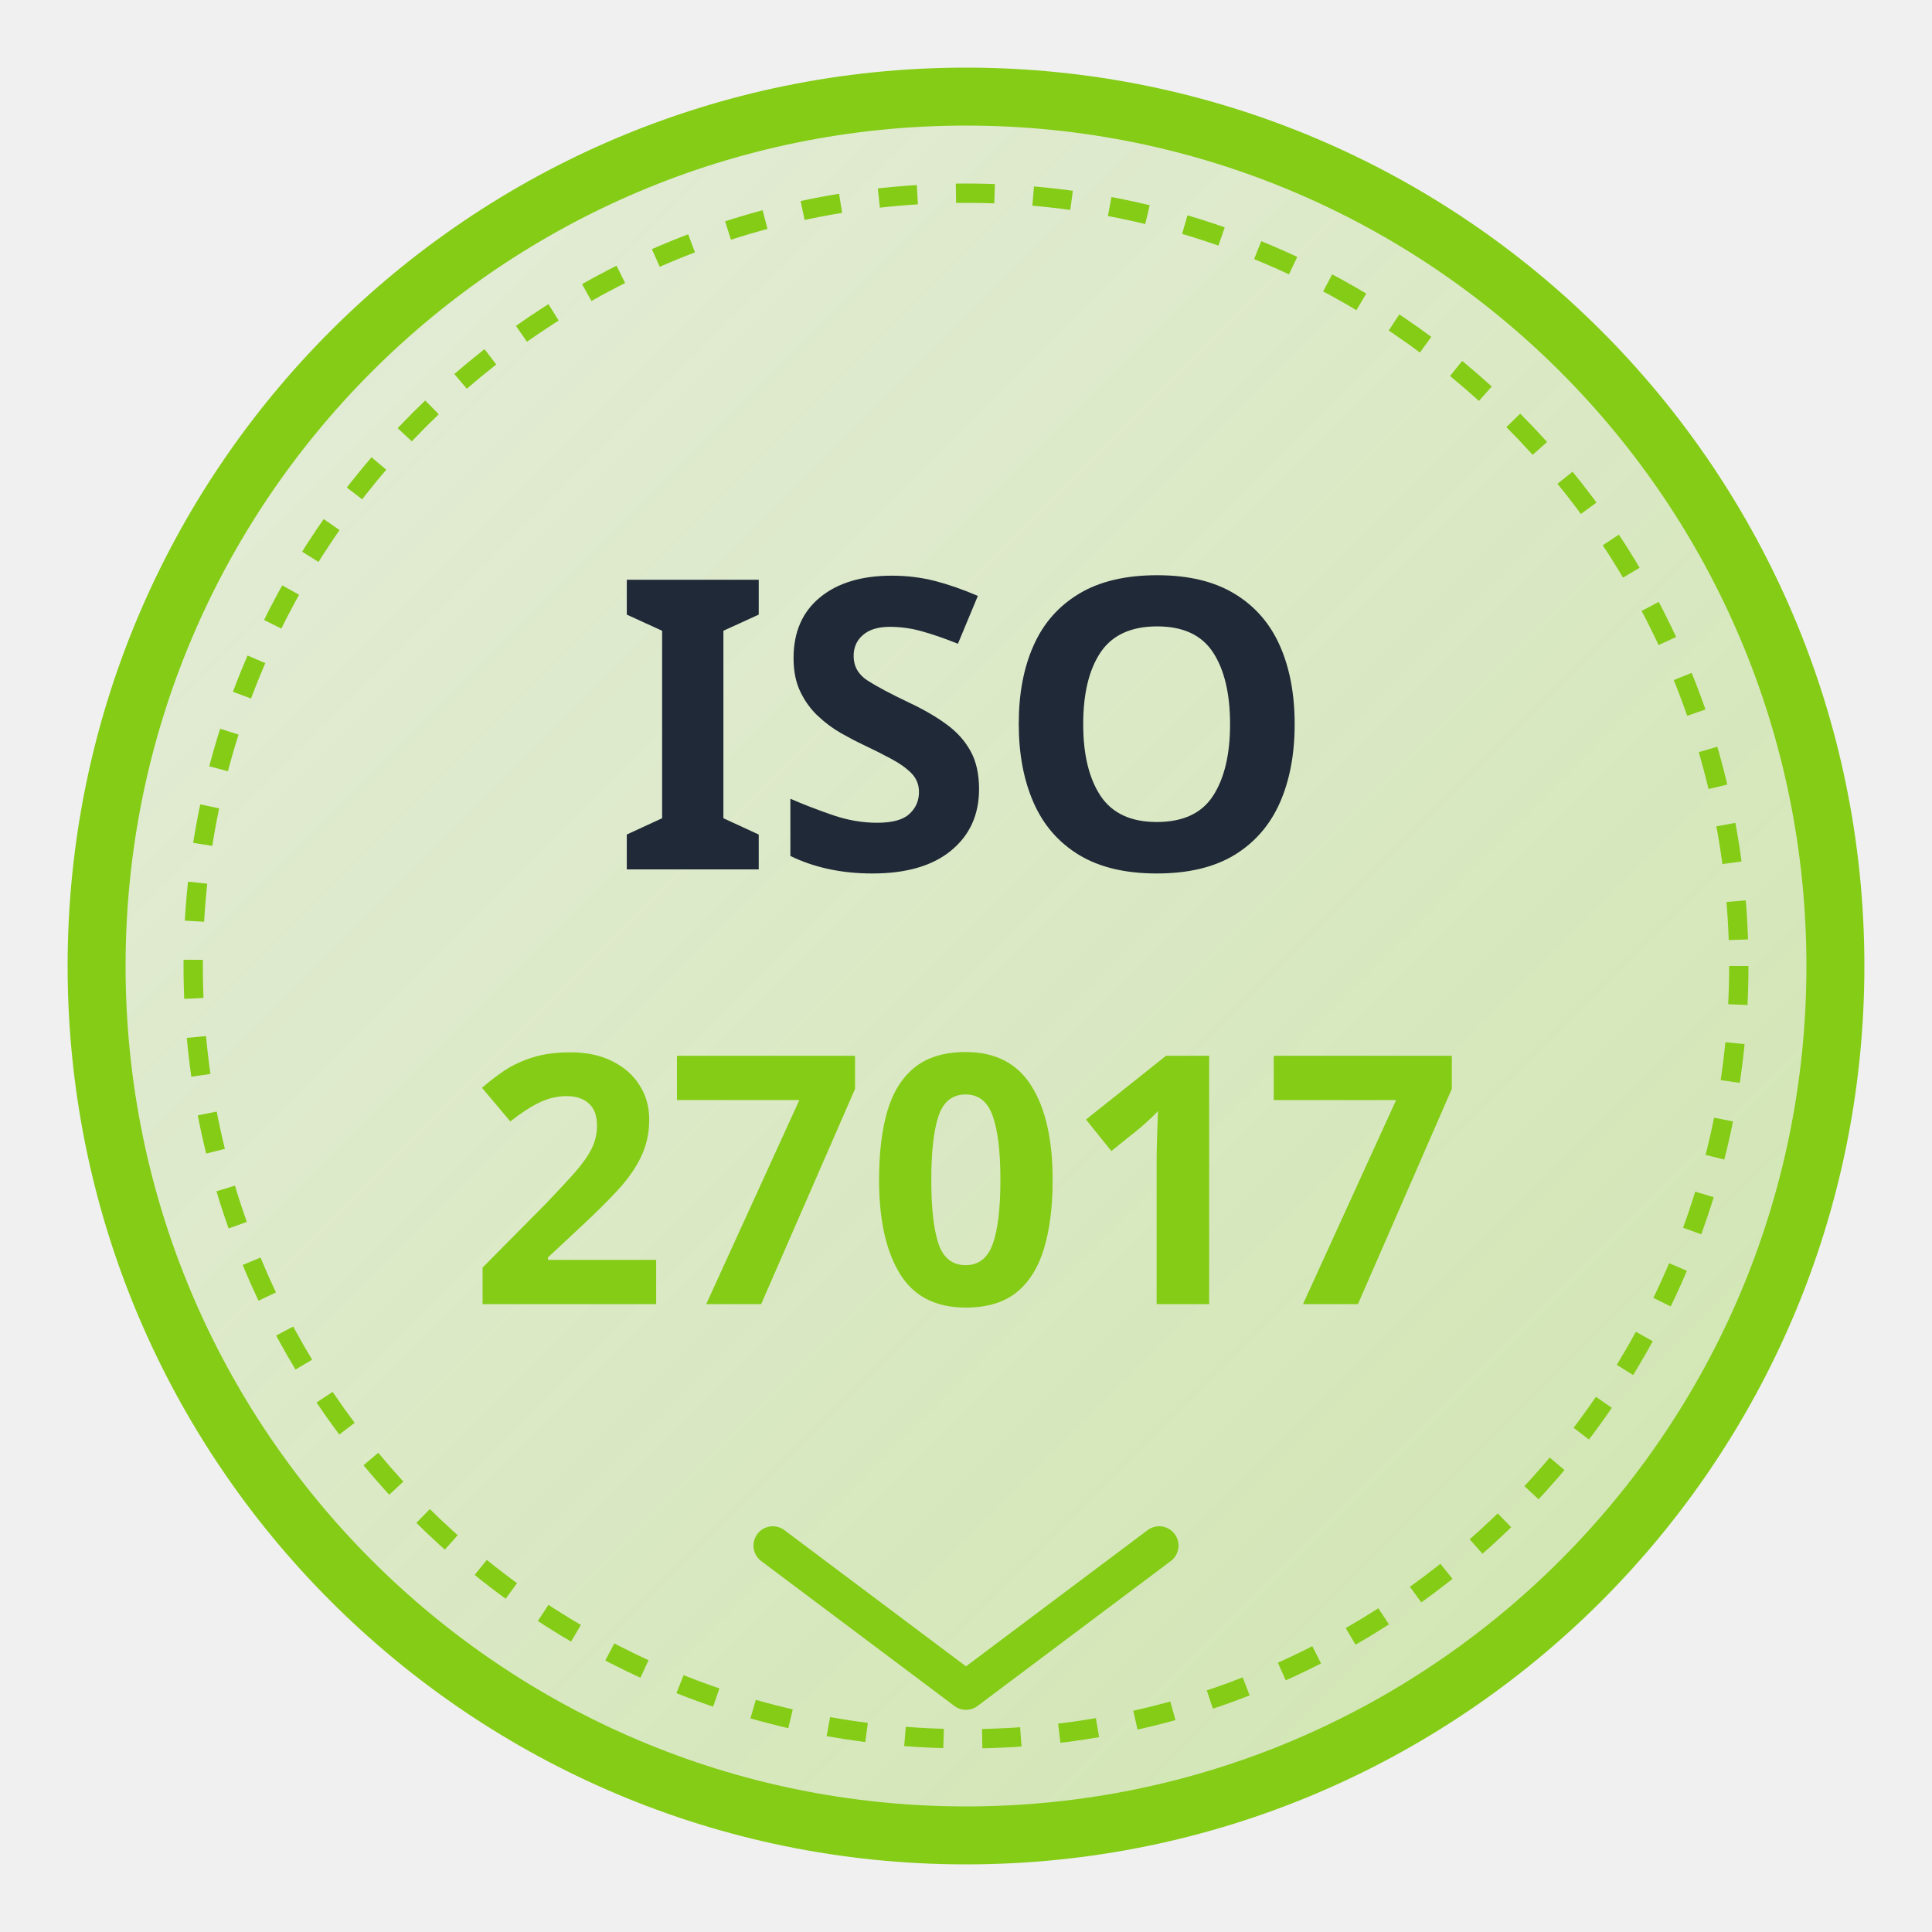
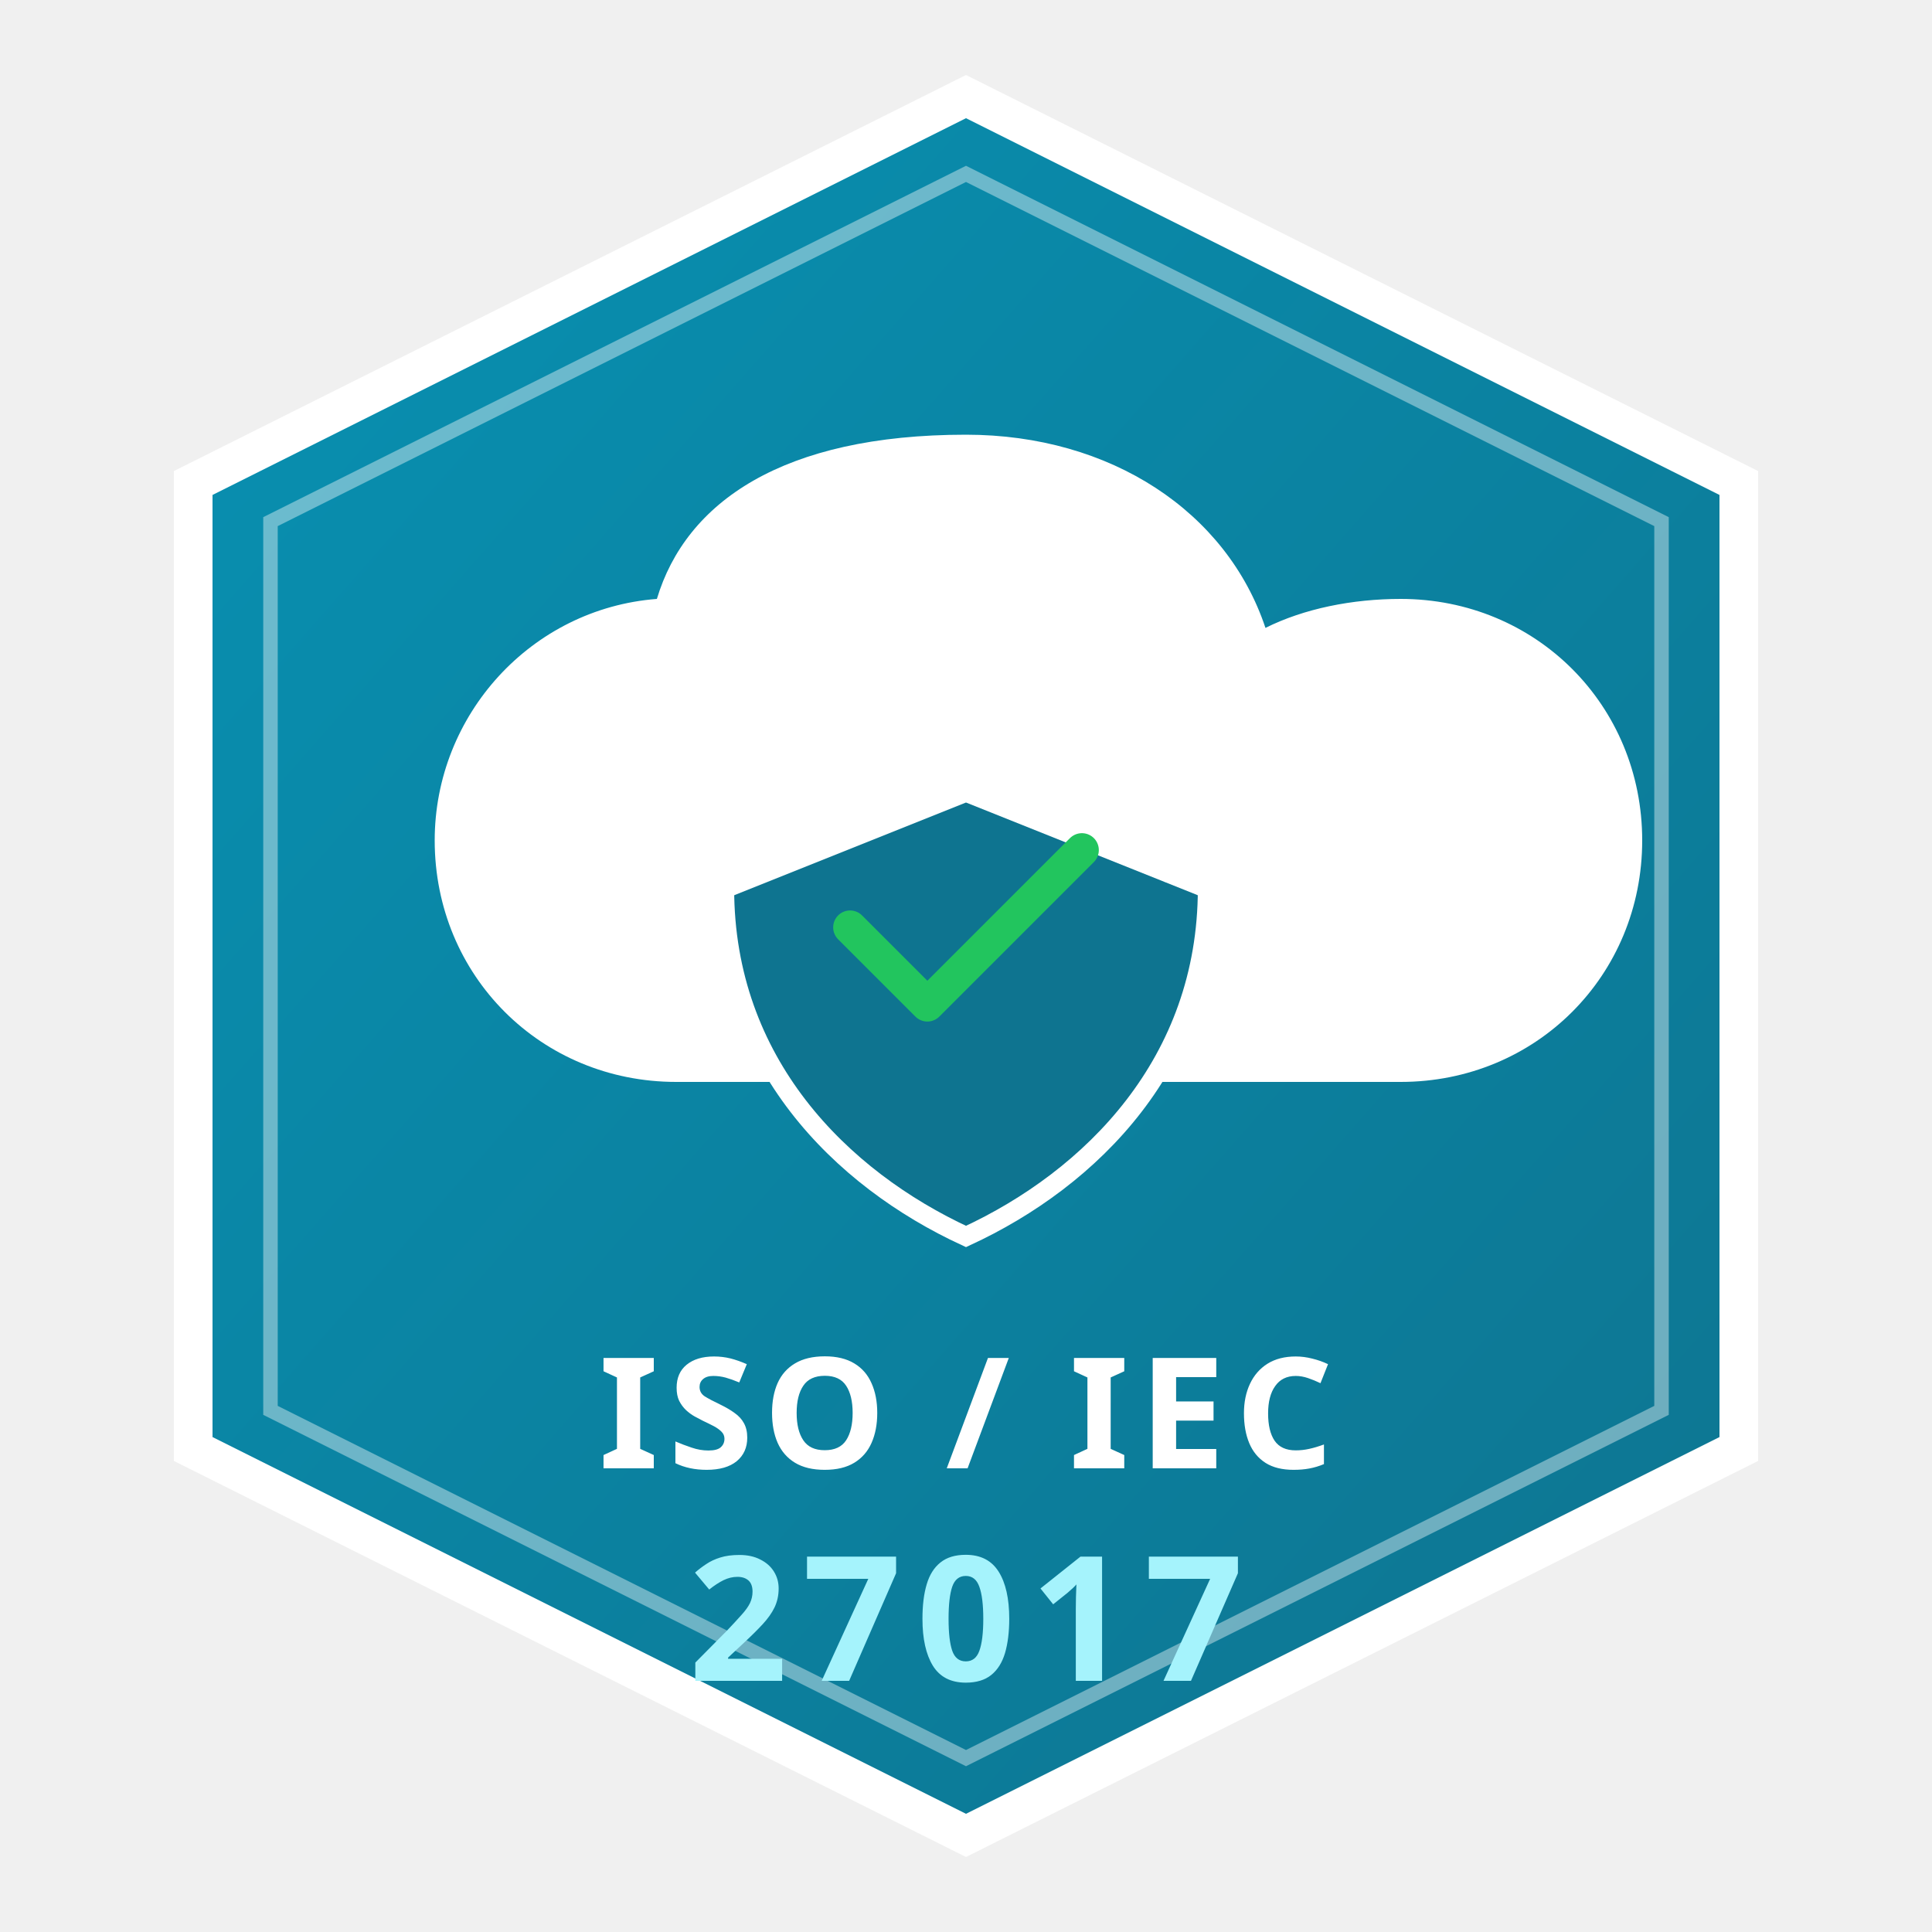
<svg xmlns="http://www.w3.org/2000/svg" width="200" height="200" viewBox="0 0 200 200">
  <defs>
-     <linearGradient id="grad27017" x1="0%" y1="0%" x2="100%" y2="100%">
-       <stop offset="0%" stop-color="#84cc16" stop-opacity="0.1" />
-       <stop offset="100%" stop-color="#84cc16" stop-opacity="0.3" />
+     <linearGradient id="cyanGrad" x1="0%" y1="0%" x2="100%" y2="100%">
+       <stop offset="0%" stop-color="#0891B2" />
+       <stop offset="100%" stop-color="#0E7490" />
    </linearGradient>
  </defs>
-   <circle cx="100" cy="100" r="90" fill="url(#grad27017)" stroke="#84cc16" stroke-width="6" />
-   <circle cx="100" cy="100" r="80" fill="none" stroke="#84cc16" stroke-width="2" stroke-dasharray="4 4" />
-   <text x="100" y="90" font-family="system-ui, sans-serif" font-size="42" font-weight="900" fill="#1f2937" text-anchor="middle">ISO</text>
-   <text x="100" y="135" font-family="system-ui, sans-serif" font-size="36" font-weight="800" fill="#84cc16" text-anchor="middle">27017</text>
-   <path d="M80 160 L100 175 L120 160" fill="none" stroke="#84cc16" stroke-width="4" stroke-linecap="round" stroke-linejoin="round" />
+   <polygon points="100,10 180,50 180,150 100,190 20,150 20,50" fill="url(#cyanGrad)" stroke="#ffffff" stroke-width="4" />
+   <polygon points="100,18 172,54 172,146 100,182 28,146 28,54" fill="none" stroke="rgba(255,255,255,0.4)" stroke-width="1.5" />
+   <path d="M100,45 C115,45 127,53 131,65 C135,63 140,62 145,62 C159,62 170,73 170,87 C170,101 159,112 145,112 L70,112 C56,112 45,101 45,87 C45,74 55,63 68,62 C71,52 81,45 100,45 Z" fill="#ffffff" />
+   <path d="M100,82 L125,92 C125,110 113,122 100,128 C87,122 75,110 75,92 Z" fill="#0E7490" stroke="#ffffff" stroke-width="2" />
+   <path d="M88,96 L96,104 L112,88" fill="none" stroke="#22C55E" stroke-width="3.5" stroke-linecap="round" stroke-linejoin="round" />
+   <text x="100" y="152" font-family="Arial Black, sans-serif" font-size="16" font-weight="900" fill="#ffffff" text-anchor="middle" letter-spacing="1">
+     ISO / IEC
+   </text>
+   <text x="100" y="174" font-family="Arial Black, sans-serif" font-size="18" font-weight="900" fill="#A5F3FC" text-anchor="middle" letter-spacing="1.5">
+     27017
+   </text>
</svg>
